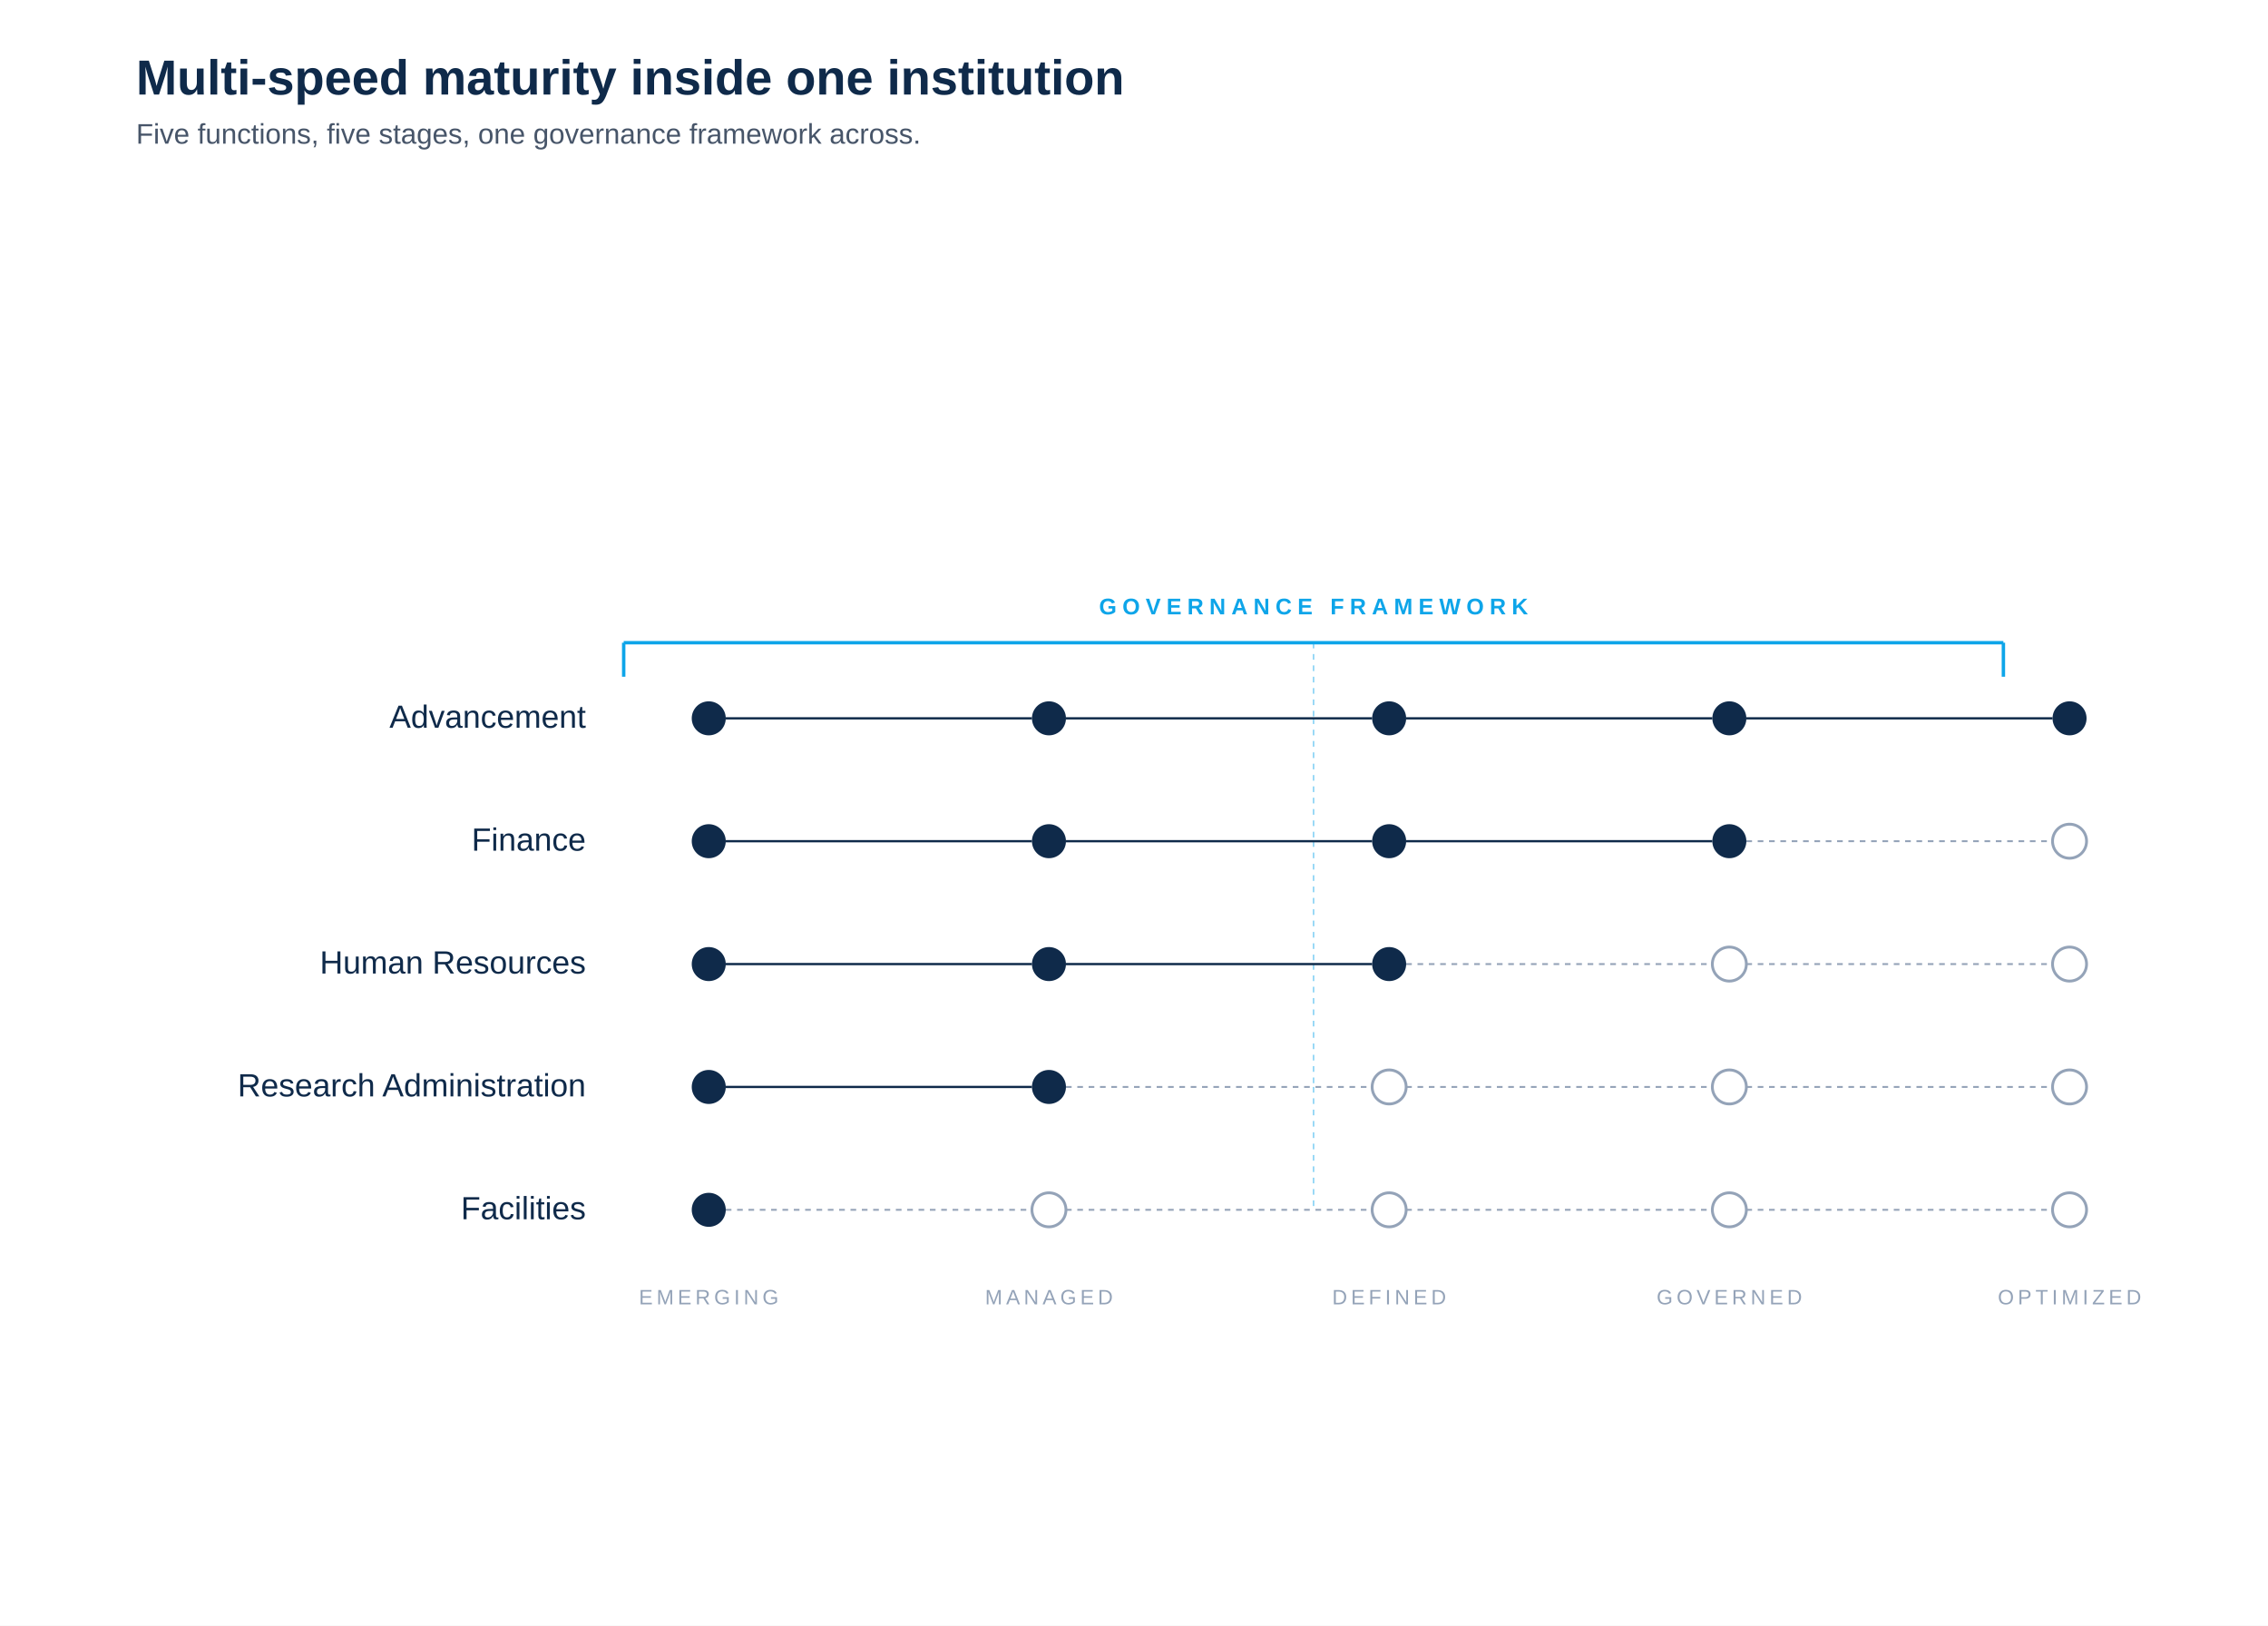
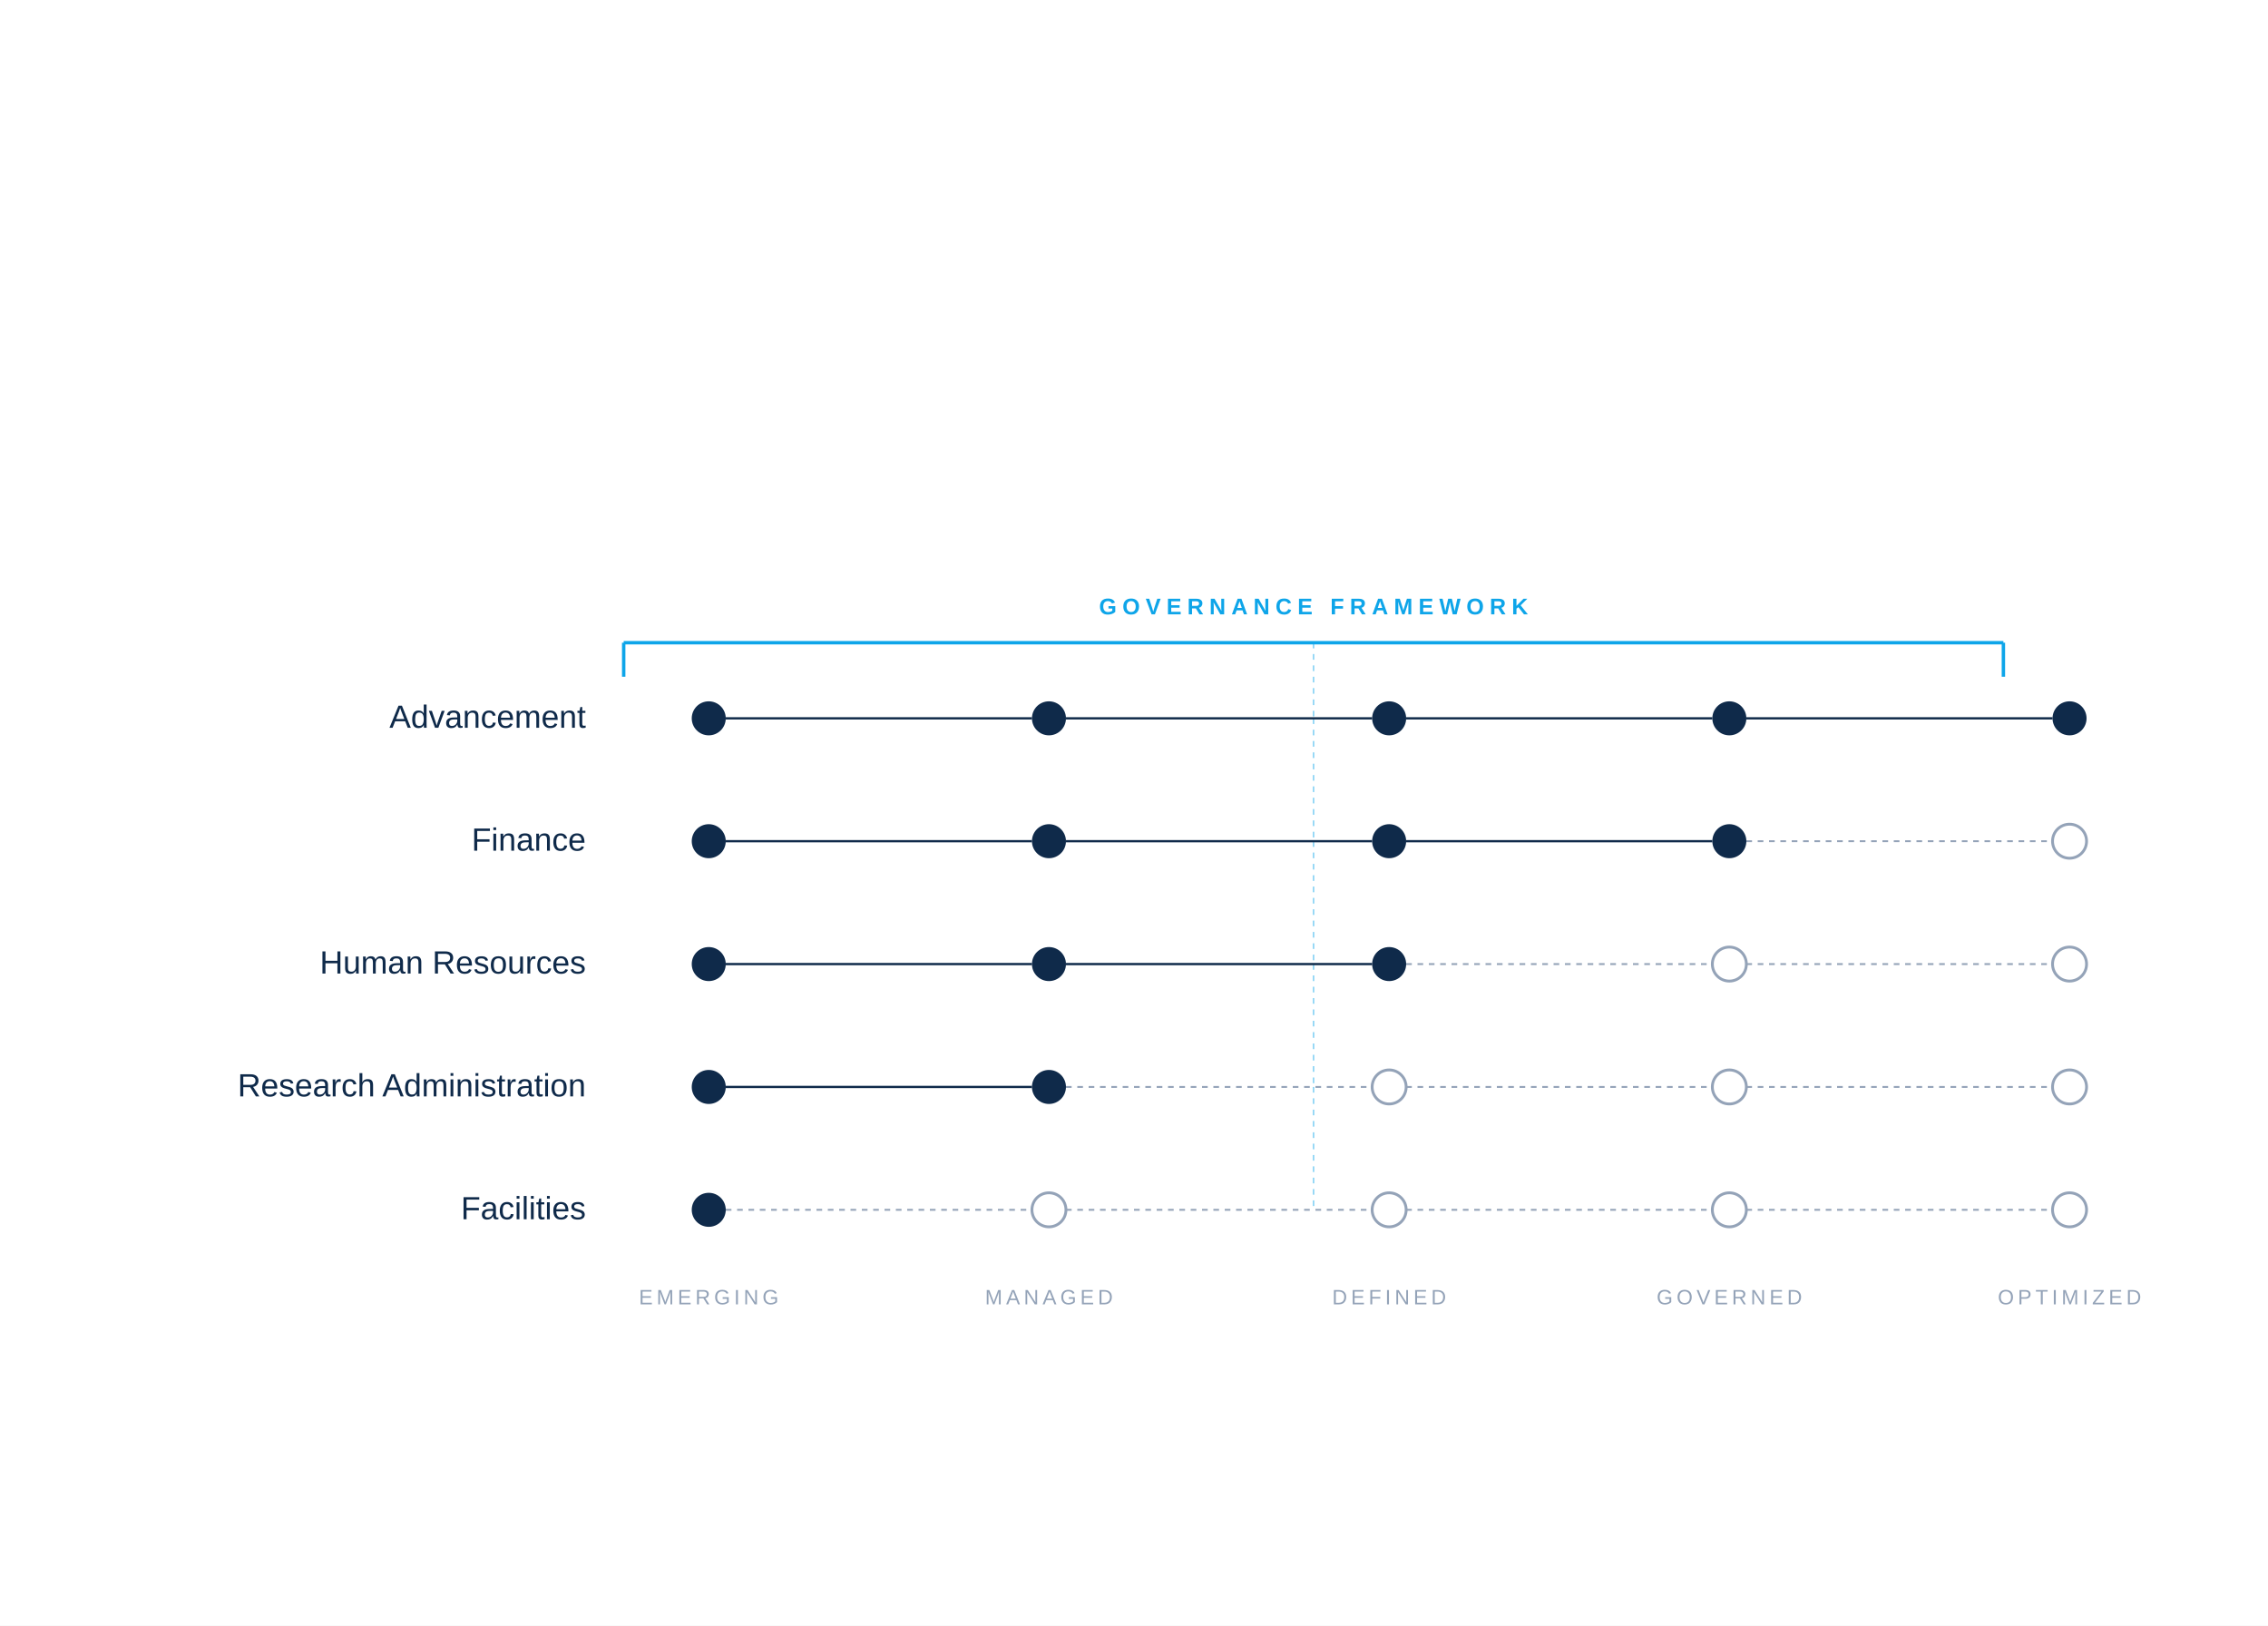
<svg xmlns="http://www.w3.org/2000/svg" viewBox="0 -110 1200 860" role="img">
  <rect x="0" y="-110" width="1200" height="860" fill="#FFFFFF" />
-   <text x="72" y="-60" font-family="-apple-system, BlinkMacSystemFont, 'Helvetica Neue', Arial, sans-serif" font-size="26" font-weight="700" fill="#0F2A4A" text-anchor="start">Multi-speed maturity inside one institution</text>
-   <text x="72" y="-34" font-family="-apple-system, BlinkMacSystemFont, 'Helvetica Neue', Arial, sans-serif" font-size="15" font-weight="400" fill="#475569" text-anchor="start">Five functions, five stages, one governance framework across.</text>
  <g>
    <line x1="330" y1="230" x2="1060" y2="230" stroke="#0EA5E9" stroke-width="1.8" />
    <line x1="330" y1="230" x2="330" y2="248" stroke="#0EA5E9" stroke-width="1.8" />
    <line x1="1060" y1="230" x2="1060" y2="248" stroke="#0EA5E9" stroke-width="1.8" />
    <text x="695" y="215" font-family="-apple-system, BlinkMacSystemFont, 'Helvetica Neue', Arial, sans-serif" font-size="12" font-weight="600" letter-spacing="3" fill="#0EA5E9" text-anchor="middle">GOVERNANCE FRAMEWORK</text>
    <line x1="695" y1="230" x2="695" y2="270" stroke="#0EA5E9" stroke-width="0.8" stroke-dasharray="3 3" opacity="0.5" />
    <line x1="695" y1="270" x2="695" y2="335" stroke="#0EA5E9" stroke-width="0.8" stroke-dasharray="3 3" opacity="0.5" />
    <line x1="695" y1="335" x2="695" y2="400" stroke="#0EA5E9" stroke-width="0.8" stroke-dasharray="3 3" opacity="0.5" />
    <line x1="695" y1="400" x2="695" y2="465" stroke="#0EA5E9" stroke-width="0.8" stroke-dasharray="3 3" opacity="0.5" />
    <line x1="695" y1="465" x2="695" y2="530" stroke="#0EA5E9" stroke-width="0.8" stroke-dasharray="3 3" opacity="0.5" />
  </g>
  <text x="310" y="275" font-family="-apple-system, BlinkMacSystemFont, 'Helvetica Neue', Arial, sans-serif" font-size="17" font-weight="500" fill="#0F2A4A" text-anchor="end">Advancement</text>
  <circle cx="375" cy="270" r="9" fill="#0F2A4A" />
  <line x1="384" y1="270" x2="546" y2="270" stroke="#0F2A4A" stroke-width="1.2" />
  <circle cx="555" cy="270" r="9" fill="#0F2A4A" />
  <line x1="564" y1="270" x2="726" y2="270" stroke="#0F2A4A" stroke-width="1.2" />
  <circle cx="735" cy="270" r="9" fill="#0F2A4A" />
  <line x1="744" y1="270" x2="906" y2="270" stroke="#0F2A4A" stroke-width="1.2" />
  <circle cx="915" cy="270" r="9" fill="#0F2A4A" />
  <line x1="924" y1="270" x2="1086" y2="270" stroke="#0F2A4A" stroke-width="1.2" />
  <circle cx="1095" cy="270" r="9" fill="#0F2A4A" />
  <text x="310" y="340" font-family="-apple-system, BlinkMacSystemFont, 'Helvetica Neue', Arial, sans-serif" font-size="17" font-weight="500" fill="#0F2A4A" text-anchor="end">Finance</text>
  <circle cx="375" cy="335" r="9" fill="#0F2A4A" />
  <line x1="384" y1="335" x2="546" y2="335" stroke="#0F2A4A" stroke-width="1.2" />
  <circle cx="555" cy="335" r="9" fill="#0F2A4A" />
  <line x1="564" y1="335" x2="726" y2="335" stroke="#0F2A4A" stroke-width="1.2" />
  <circle cx="735" cy="335" r="9" fill="#0F2A4A" />
  <line x1="744" y1="335" x2="906" y2="335" stroke="#0F2A4A" stroke-width="1.2" />
  <circle cx="915" cy="335" r="9" fill="#0F2A4A" />
  <line x1="924" y1="335" x2="1086" y2="335" stroke="#94A3B8" stroke-width="1" stroke-dasharray="3 3" />
  <circle cx="1095" cy="335" r="9" fill="#FFFFFF" stroke="#94A3B8" stroke-width="1.5" />
  <text x="310" y="405" font-family="-apple-system, BlinkMacSystemFont, 'Helvetica Neue', Arial, sans-serif" font-size="17" font-weight="500" fill="#0F2A4A" text-anchor="end">Human Resources</text>
  <circle cx="375" cy="400" r="9" fill="#0F2A4A" />
  <line x1="384" y1="400" x2="546" y2="400" stroke="#0F2A4A" stroke-width="1.2" />
  <circle cx="555" cy="400" r="9" fill="#0F2A4A" />
  <line x1="564" y1="400" x2="726" y2="400" stroke="#0F2A4A" stroke-width="1.2" />
  <circle cx="735" cy="400" r="9" fill="#0F2A4A" />
  <line x1="744" y1="400" x2="906" y2="400" stroke="#94A3B8" stroke-width="1" stroke-dasharray="3 3" />
  <circle cx="915" cy="400" r="9" fill="#FFFFFF" stroke="#94A3B8" stroke-width="1.5" />
  <line x1="924" y1="400" x2="1086" y2="400" stroke="#94A3B8" stroke-width="1" stroke-dasharray="3 3" />
  <circle cx="1095" cy="400" r="9" fill="#FFFFFF" stroke="#94A3B8" stroke-width="1.5" />
  <text x="310" y="470" font-family="-apple-system, BlinkMacSystemFont, 'Helvetica Neue', Arial, sans-serif" font-size="17" font-weight="500" fill="#0F2A4A" text-anchor="end">Research Administration</text>
  <circle cx="375" cy="465" r="9" fill="#0F2A4A" />
  <line x1="384" y1="465" x2="546" y2="465" stroke="#0F2A4A" stroke-width="1.2" />
  <circle cx="555" cy="465" r="9" fill="#0F2A4A" />
  <line x1="564" y1="465" x2="726" y2="465" stroke="#94A3B8" stroke-width="1" stroke-dasharray="3 3" />
  <circle cx="735" cy="465" r="9" fill="#FFFFFF" stroke="#94A3B8" stroke-width="1.5" />
  <line x1="744" y1="465" x2="906" y2="465" stroke="#94A3B8" stroke-width="1" stroke-dasharray="3 3" />
  <circle cx="915" cy="465" r="9" fill="#FFFFFF" stroke="#94A3B8" stroke-width="1.5" />
  <line x1="924" y1="465" x2="1086" y2="465" stroke="#94A3B8" stroke-width="1" stroke-dasharray="3 3" />
  <circle cx="1095" cy="465" r="9" fill="#FFFFFF" stroke="#94A3B8" stroke-width="1.5" />
  <text x="310" y="535" font-family="-apple-system, BlinkMacSystemFont, 'Helvetica Neue', Arial, sans-serif" font-size="17" font-weight="500" fill="#0F2A4A" text-anchor="end">Facilities</text>
  <circle cx="375" cy="530" r="9" fill="#0F2A4A" />
  <line x1="384" y1="530" x2="546" y2="530" stroke="#94A3B8" stroke-width="1" stroke-dasharray="3 3" />
  <circle cx="555" cy="530" r="9" fill="#FFFFFF" stroke="#94A3B8" stroke-width="1.5" />
  <line x1="564" y1="530" x2="726" y2="530" stroke="#94A3B8" stroke-width="1" stroke-dasharray="3 3" />
  <circle cx="735" cy="530" r="9" fill="#FFFFFF" stroke="#94A3B8" stroke-width="1.5" />
  <line x1="744" y1="530" x2="906" y2="530" stroke="#94A3B8" stroke-width="1" stroke-dasharray="3 3" />
  <circle cx="915" cy="530" r="9" fill="#FFFFFF" stroke="#94A3B8" stroke-width="1.5" />
  <line x1="924" y1="530" x2="1086" y2="530" stroke="#94A3B8" stroke-width="1" stroke-dasharray="3 3" />
  <circle cx="1095" cy="530" r="9" fill="#FFFFFF" stroke="#94A3B8" stroke-width="1.5" />
  <text x="375" y="580" font-family="-apple-system, BlinkMacSystemFont, 'Helvetica Neue', Arial, sans-serif" font-size="11" font-weight="500" letter-spacing="2" fill="#94A3B8" text-anchor="middle">EMERGING</text>
  <text x="555" y="580" font-family="-apple-system, BlinkMacSystemFont, 'Helvetica Neue', Arial, sans-serif" font-size="11" font-weight="500" letter-spacing="2" fill="#94A3B8" text-anchor="middle">MANAGED</text>
  <text x="735" y="580" font-family="-apple-system, BlinkMacSystemFont, 'Helvetica Neue', Arial, sans-serif" font-size="11" font-weight="500" letter-spacing="2" fill="#94A3B8" text-anchor="middle">DEFINED</text>
  <text x="915" y="580" font-family="-apple-system, BlinkMacSystemFont, 'Helvetica Neue', Arial, sans-serif" font-size="11" font-weight="500" letter-spacing="2" fill="#94A3B8" text-anchor="middle">GOVERNED</text>
  <text x="1095" y="580" font-family="-apple-system, BlinkMacSystemFont, 'Helvetica Neue', Arial, sans-serif" font-size="11" font-weight="500" letter-spacing="2" fill="#94A3B8" text-anchor="middle">OPTIMIZED</text>
</svg>
